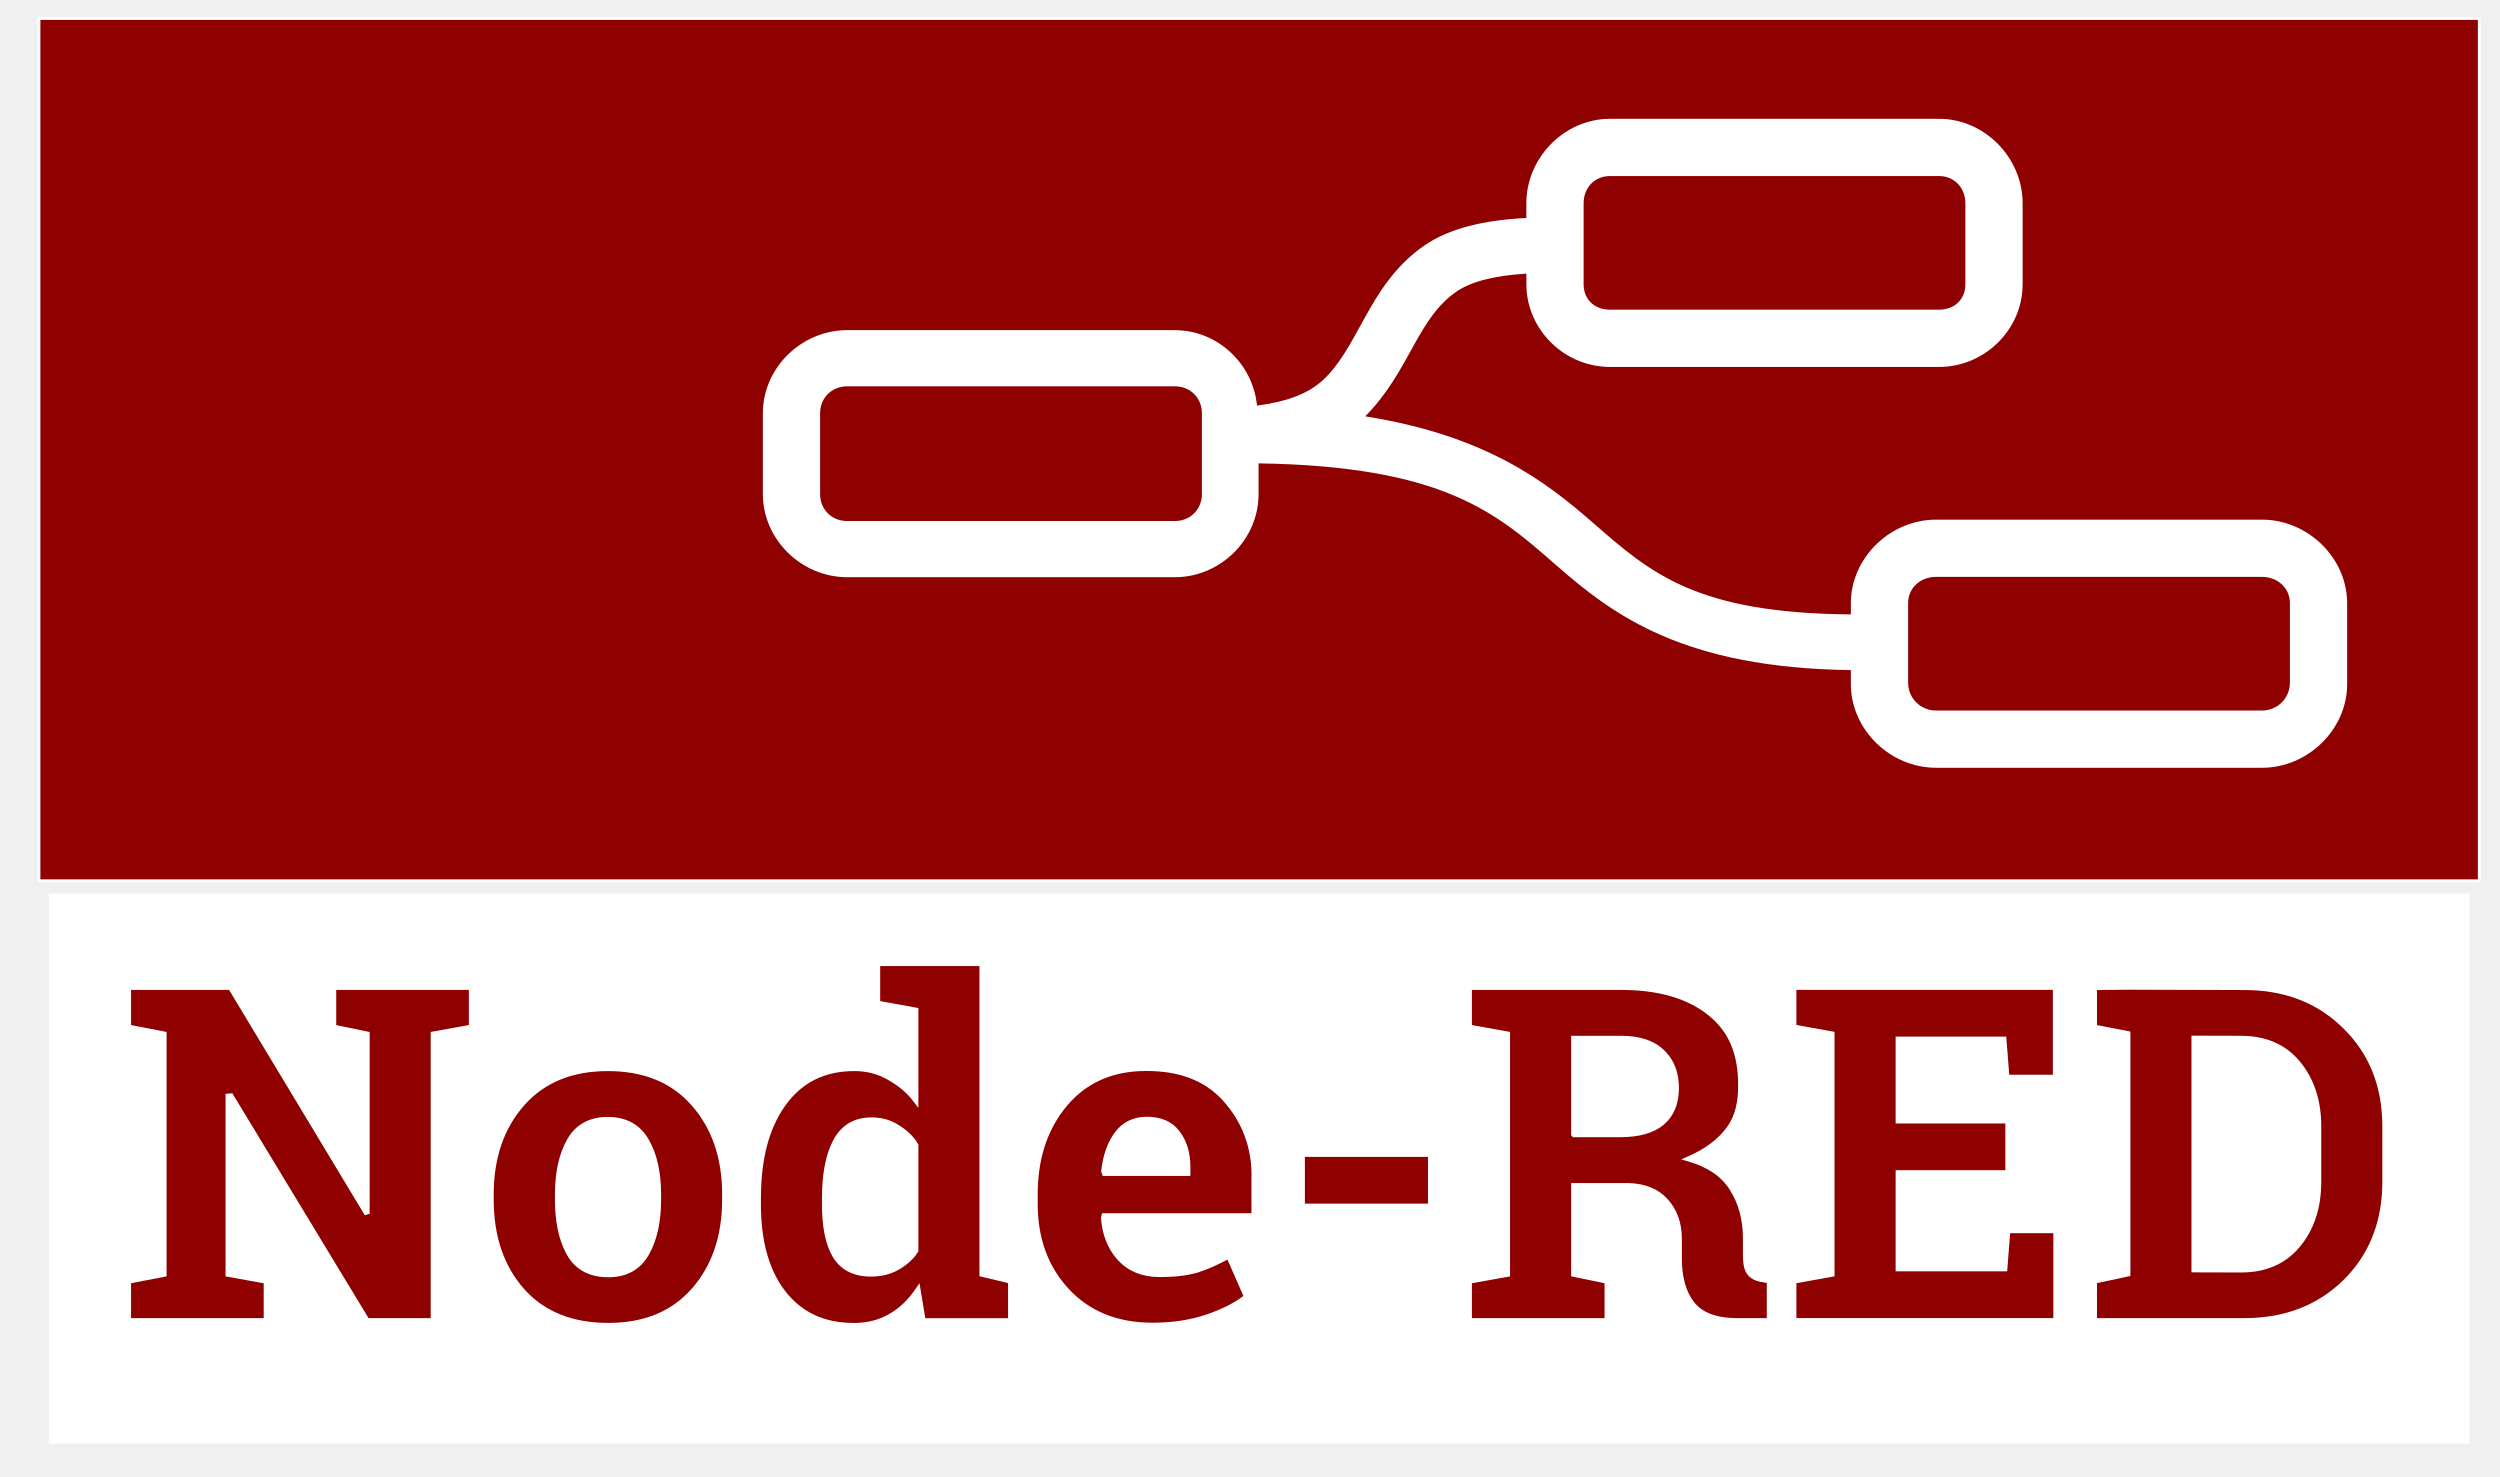
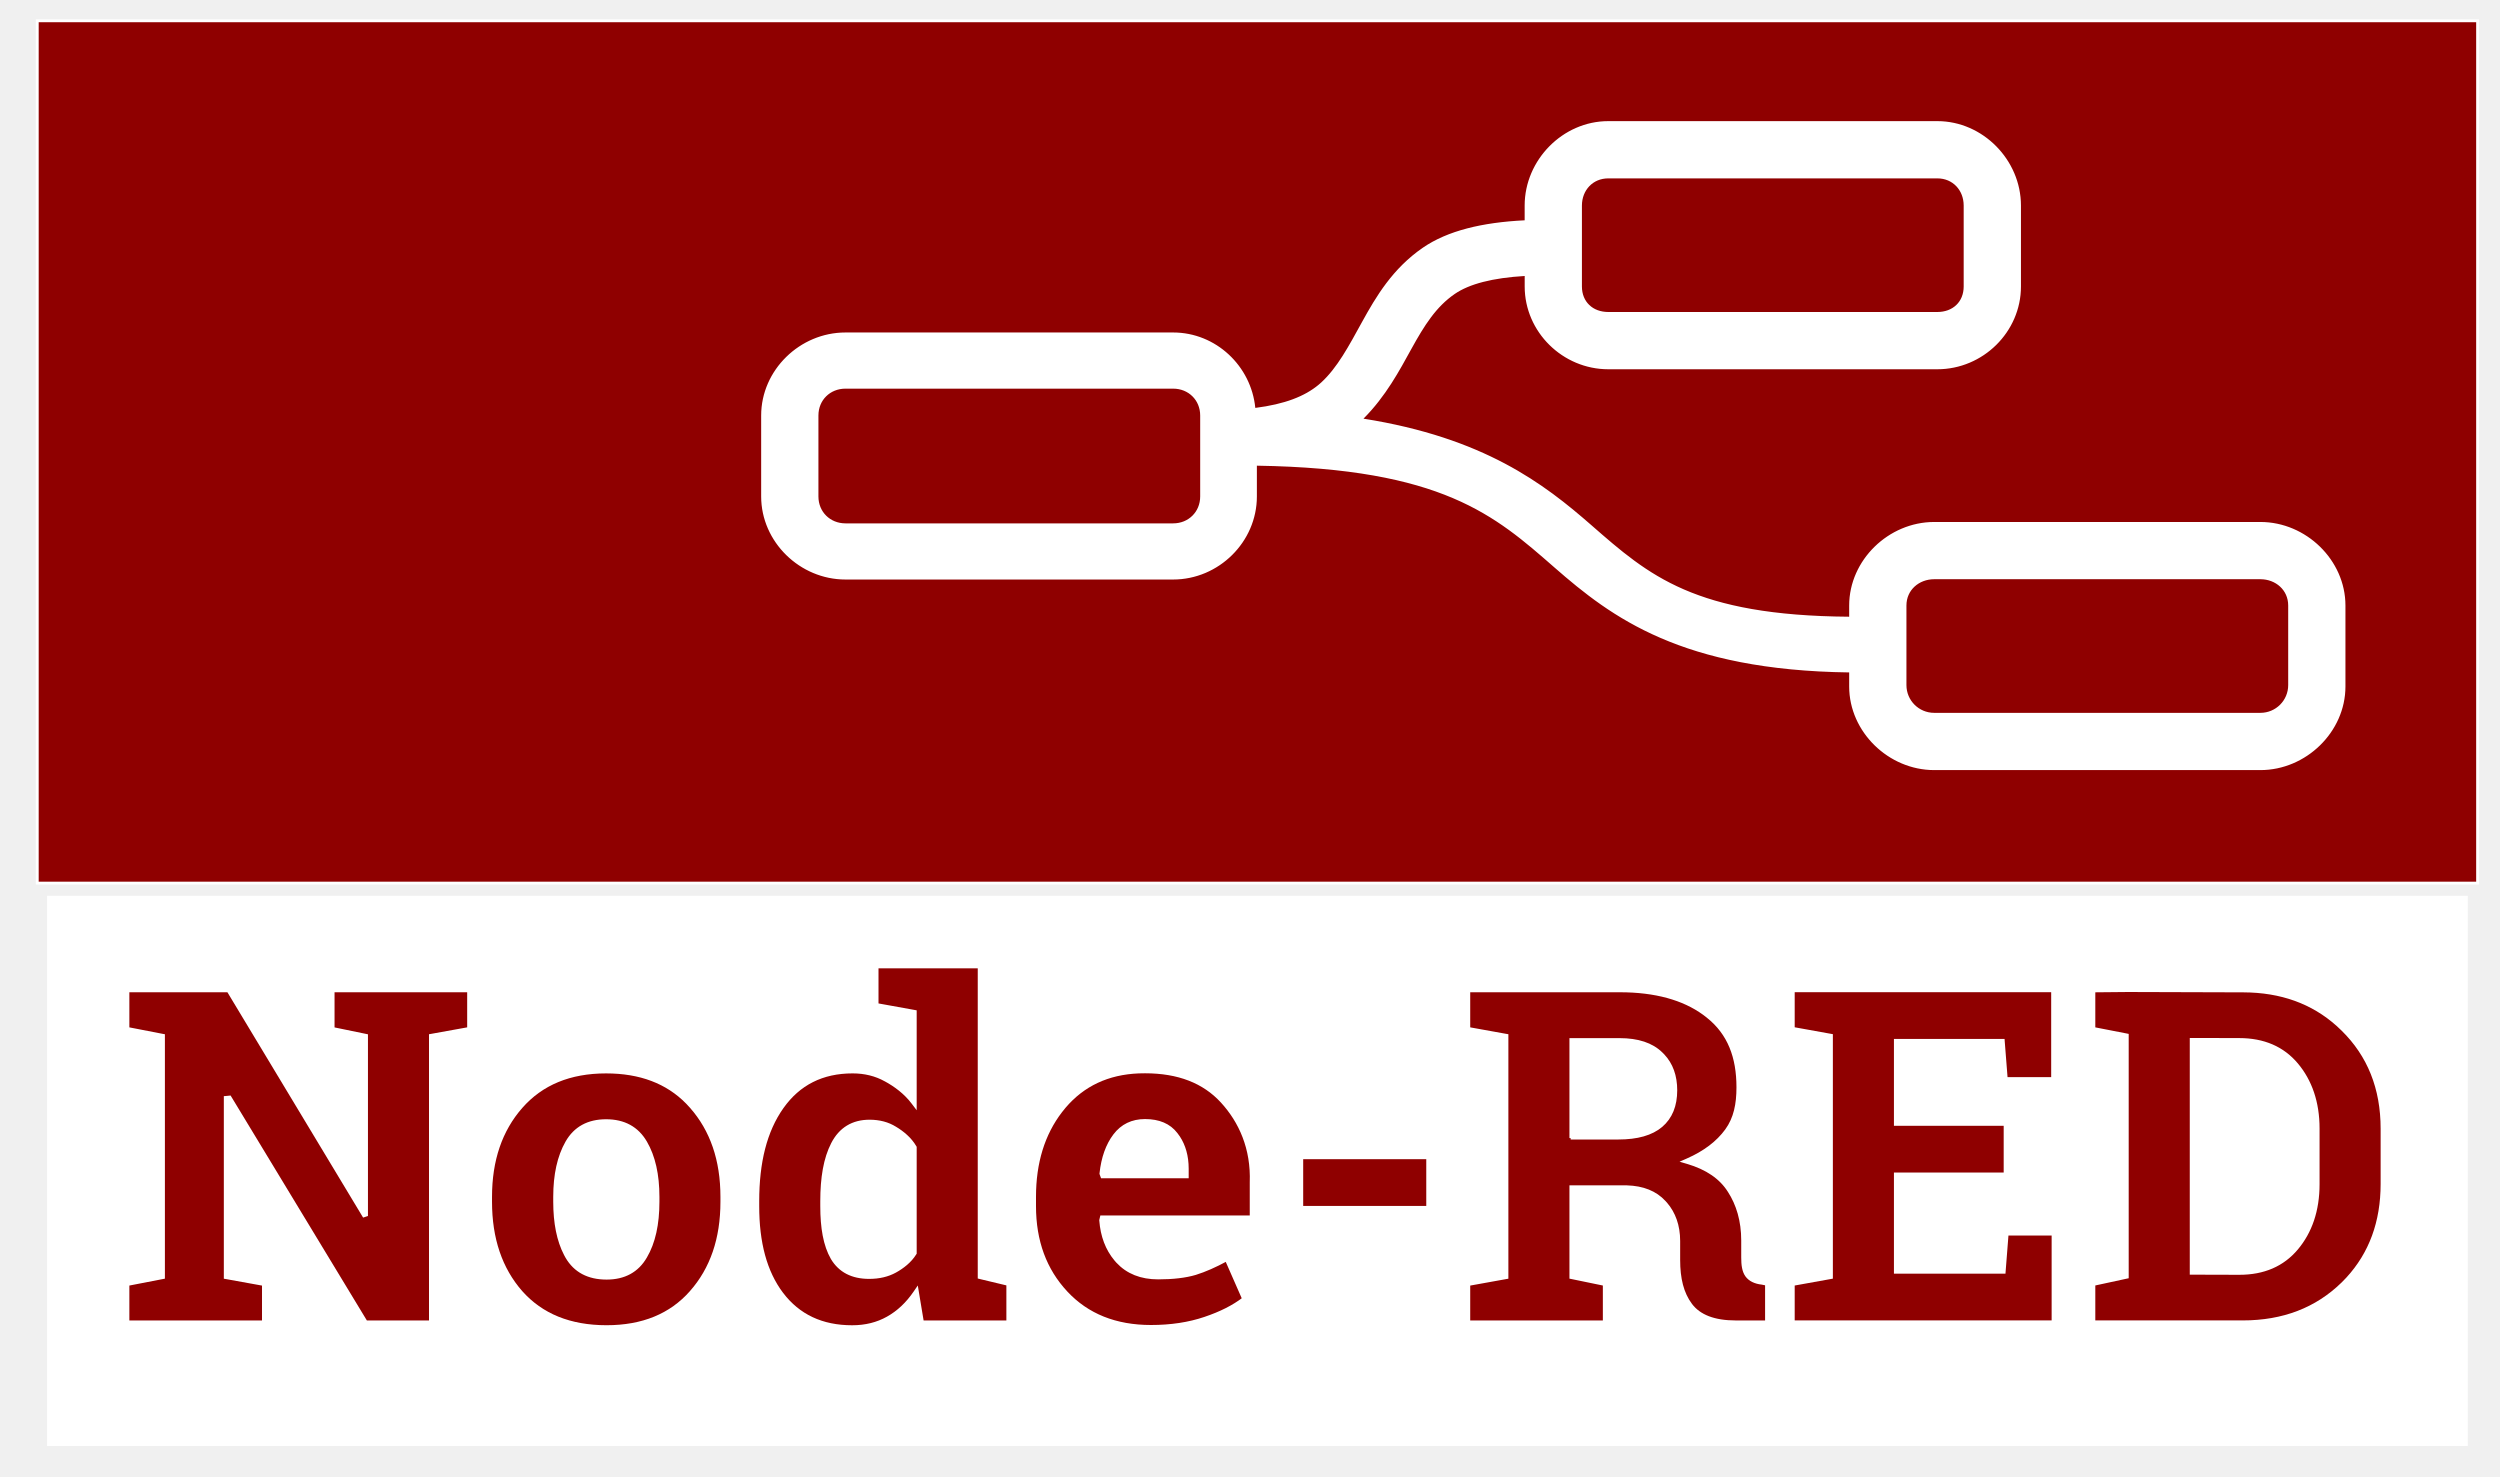
<svg xmlns="http://www.w3.org/2000/svg" width="171" height="101" viewBox="0 0 171 101" fill="none">
-   <path d="M169.584 1.263V60.247H2.664V1.263H169.584Z" fill="#8F0000" stroke="white" stroke-width="0.196" />
-   <path d="M167.761 62.268H4.487V97.594H167.761V62.268Z" fill="white" stroke="white" stroke-width="2.305" />
-   <path d="M132.414 39.068C131.175 39.068 130.124 39.964 130.124 41.259V46.701C130.124 47.969 131.147 48.991 132.414 48.991H154.729C155.996 48.991 157.02 47.969 157.02 46.701V41.259C157.02 39.964 155.968 39.068 154.729 39.068H132.414ZM57.946 26.033C56.682 26.033 55.705 26.99 55.704 28.261V33.8C55.704 35.07 56.681 36.03 57.946 36.03H80.359C81.623 36.03 82.6 35.07 82.6 33.8V28.261C82.6 26.99 81.622 26.033 80.359 26.033H57.946ZM110.119 11.651C108.836 11.652 107.928 12.648 107.928 13.899V19.439C107.928 20.061 108.152 20.602 108.555 20.987C108.956 21.371 109.507 21.573 110.119 21.573H132.631C133.243 21.573 133.795 21.371 134.196 20.987C134.598 20.602 134.822 20.061 134.823 19.439V13.899C134.822 12.648 133.914 11.652 132.631 11.651H110.119ZM126.99 45.45L126.604 45.444C120.92 45.369 116.914 44.44 113.853 43.118C110.792 41.796 108.652 40.072 106.703 38.367C104.664 36.584 102.706 34.852 99.65 33.554C96.595 32.256 92.471 31.402 86.092 31.302L85.695 31.295V33.8C85.695 36.693 83.26 39.089 80.359 39.089H57.946C55.041 39.089 52.571 36.689 52.571 33.8V28.261C52.571 25.372 55.041 22.974 57.946 22.974H80.359C83.078 22.974 85.329 25.11 85.589 27.779L85.628 28.18L86.029 28.13C88.093 27.869 89.532 27.311 90.551 26.466L90.749 26.293C91.918 25.221 92.716 23.697 93.635 22.029C94.565 20.342 95.668 18.474 97.668 17.102C99.264 16.006 101.54 15.443 104.422 15.301L104.794 15.282V13.899C104.794 10.998 107.228 8.518 110.119 8.518H132.632C135.524 8.518 137.957 10.998 137.957 13.899V19.439C137.957 22.33 135.534 24.707 132.632 24.707H110.121C107.219 24.707 104.796 22.33 104.796 19.439V18.304L104.381 18.328C102.157 18.46 100.486 18.878 99.401 19.623C98.038 20.558 97.201 21.904 96.317 23.508C95.489 25.009 94.59 26.707 93.101 28.201L92.559 28.744L93.317 28.864C101.454 30.155 105.483 33.237 108.718 36.066C110.681 37.782 112.485 39.365 115.141 40.517C117.797 41.668 121.277 42.377 126.596 42.416L126.99 42.419V41.259C126.991 38.371 129.509 35.936 132.414 35.936H154.729C157.634 35.936 160.152 38.371 160.153 41.259V46.798C160.153 49.687 157.634 52.124 154.729 52.124H132.414C129.509 52.124 126.991 49.686 126.99 46.798V45.45Z" fill="white" stroke="white" stroke-width="0.783" />
-   <path d="M25.186 70.668L25.107 70.652L22.901 70.197V67.614H32.169V70.195L29.639 70.652L29.558 70.666V90.259H25.153L15.869 74.932L15.837 74.879L15.775 74.885L15.612 74.902L15.524 74.909V87.223L15.605 87.237L18.135 87.694V90.259H8.866V87.693L11.218 87.237L11.297 87.222V70.666L11.218 70.652L8.866 70.195V67.614H15.726L24.956 82.941L24.996 83.008L25.071 82.983L25.186 82.945V70.668Z" fill="#8F0000" stroke="white" stroke-width="0.196" />
-   <path d="M41.574 73.165C43.905 73.165 45.748 73.865 47.115 75.258L47.382 75.546C48.786 77.136 49.492 79.188 49.492 81.71V82.04C49.492 84.572 48.786 86.628 47.382 88.217V88.218C45.992 89.793 44.071 90.585 41.605 90.585C39.107 90.585 37.163 89.793 35.763 88.217C34.37 86.628 33.671 84.572 33.671 82.04V81.71C33.671 79.198 34.371 77.152 35.764 75.562C37.165 73.966 39.097 73.165 41.574 73.165ZM41.574 76.497C40.35 76.497 39.447 76.989 38.884 77.974C38.329 78.945 38.055 80.192 38.055 81.71V82.04C38.055 83.5 38.296 84.702 38.784 85.638L38.884 85.822C39.448 86.787 40.362 87.267 41.605 87.267C42.818 87.267 43.715 86.78 44.278 85.805C44.843 84.844 45.122 83.586 45.122 82.039V81.71C45.122 80.192 44.843 78.945 44.278 77.973C43.704 76.989 42.797 76.497 41.574 76.497Z" fill="#8F0000" stroke="white" stroke-width="0.196" />
-   <path d="M62.719 78.31L62.705 78.288C62.38 77.724 61.854 77.294 61.355 76.997H61.353C60.855 76.684 60.268 76.528 59.595 76.528C59.02 76.528 58.519 76.657 58.093 76.916C57.667 77.175 57.323 77.562 57.06 78.072C56.537 79.086 56.32 80.401 56.32 82.008V82.337C56.32 83.828 56.526 85.021 57.03 85.9L57.031 85.901C57.554 86.783 58.405 87.22 59.563 87.22C60.246 87.22 60.843 87.081 61.352 86.8C61.851 86.523 62.378 86.121 62.704 85.589L62.719 85.565V78.31ZM62.719 69.03L62.638 69.016L60.107 68.558V65.979H67.092V87.215L67.167 87.233L69.05 87.684V90.262H63.208L62.876 88.266L62.836 88.025L62.698 88.227C62.172 89.001 61.55 89.586 60.833 89.985C60.128 90.384 59.318 90.588 58.402 90.588C56.338 90.588 54.742 89.833 53.602 88.333H53.601C52.468 86.829 51.948 84.834 51.948 82.337V82.008C51.948 79.342 52.474 77.205 53.619 75.586C54.761 73.971 56.362 73.164 58.434 73.164C59.266 73.164 60.013 73.349 60.677 73.717H60.678C61.349 74.078 62.04 74.593 62.542 75.259L62.719 75.492V69.03Z" fill="#8F0000" stroke="white" stroke-width="0.196" />
-   <path d="M78.436 73.158C80.706 73.158 82.456 73.833 83.698 75.189C84.948 76.552 85.783 78.396 85.697 80.719V83.079H75.457L75.439 83.155L75.407 83.29L75.404 83.304L75.405 83.319C75.485 84.385 75.822 85.28 76.421 85.998L76.545 86.139C77.236 86.884 78.168 87.253 79.331 87.253C80.351 87.253 81.203 87.153 81.885 86.951H81.886C82.536 86.747 83.242 86.435 84.005 86.02L85.171 88.676C84.489 89.201 83.611 89.648 82.531 90.011C81.434 90.384 80.206 90.571 78.845 90.571C76.42 90.571 74.492 89.794 73.049 88.249C71.604 86.7 70.88 84.733 70.88 82.339V81.711C70.88 79.366 71.481 77.416 72.68 75.854L72.927 75.547C74.211 74.04 75.903 73.249 78.01 73.165L78.436 73.158ZM78.436 76.484C77.56 76.484 76.861 76.821 76.35 77.495C75.845 78.161 75.537 79.032 75.421 80.101L75.419 80.124L75.474 80.274L75.497 80.337H81.324V79.782C81.324 78.914 81.11 78.196 80.737 77.631L80.568 77.399C80.095 76.784 79.378 76.484 78.436 76.484Z" fill="#8F0000" stroke="white" stroke-width="0.196" />
-   <path d="M97.771 79.032V82.426H89.156V79.032H97.771Z" fill="#8F0000" stroke="white" stroke-width="0.196" />
-   <path d="M107.564 77.587H107.645V77.686H110.814C112.101 77.686 113.085 77.411 113.748 76.846C114.413 76.279 114.74 75.465 114.74 74.418C114.74 73.437 114.453 72.634 113.872 72.02L113.752 71.9C113.1 71.259 112.141 70.947 110.892 70.947H107.564V77.587ZM103.191 70.665L103.111 70.652L100.58 70.195V67.614H110.892L111.37 67.621C113.721 67.691 115.572 68.28 116.933 69.38V69.381C118.378 70.539 118.988 72.144 118.988 74.214C118.988 75.355 118.801 76.329 118.202 77.153C117.597 77.983 116.708 78.658 115.528 79.176L115.282 79.284L115.539 79.36C116.872 79.752 117.816 80.405 118.386 81.311L118.387 81.312C118.972 82.215 119.314 83.341 119.314 84.694V85.855C119.314 86.358 119.364 86.778 119.581 87.088L119.582 87.089C119.803 87.391 120.162 87.561 120.639 87.615V87.614L120.946 87.676V90.259H118.846C117.366 90.259 116.351 89.861 115.771 89.09C115.182 88.308 114.941 87.292 114.941 86.028V84.725C114.941 83.665 114.619 82.814 114.072 82.178L113.959 82.054C113.352 81.393 112.493 81.051 111.397 81.019H107.564V87.221L107.643 87.237L109.849 87.692V90.259H100.58V87.694L103.111 87.237L103.191 87.223V70.665Z" fill="#8F0000" stroke="white" stroke-width="0.196" />
-   <path d="M125.385 70.66L125.305 70.646L122.775 70.189V67.608H140.514V73.612H137.341L137.143 71.092L137.136 71.001H129.759V76.746H137.265V80.14H129.759V86.863H137.199L137.206 86.773L137.403 84.253H140.546V90.254H122.775V87.689L125.305 87.233L125.385 87.218V70.66Z" fill="#8F0000" stroke="white" stroke-width="0.196" />
-   <path d="M149.994 86.931H150.091L153.281 86.94C154.948 86.944 156.263 86.375 157.215 85.242C158.163 84.113 158.676 82.648 158.676 80.84V77.028C158.676 75.241 158.163 73.772 157.215 72.644C156.263 71.51 154.948 70.946 153.282 70.946L150.092 70.937H149.994V86.931ZM145.621 70.641L145.542 70.625L143.336 70.195V67.62L145.672 67.597L153.516 67.621H153.563C156.139 67.631 158.286 68.401 160.009 69.946L160.35 70.267C162.139 72.025 163.049 74.276 163.049 77.044V80.825C163.049 83.43 162.249 85.591 160.675 87.299L160.35 87.634C158.561 89.382 156.286 90.257 153.516 90.257H143.336V87.689L145.543 87.211L145.621 87.195V70.641Z" fill="#8F0000" stroke="white" stroke-width="0.196" />
+   <path d="M169.468 1.422V60.405H2.548V1.422H169.468Z" fill="#8F0000" stroke="white" stroke-width="0.196" />
+   <path d="M167.646 62.426H4.371V97.752H167.646V62.426Z" fill="white" stroke="white" stroke-width="2.305" />
+   <path d="M132.299 39.227C131.06 39.227 130.009 40.123 130.009 41.418V46.86C130.009 48.128 131.031 49.15 132.299 49.15H154.613C155.88 49.15 156.904 48.128 156.904 46.86V41.418C156.904 40.123 155.852 39.227 154.613 39.227H132.299ZM57.83 26.192C56.566 26.192 55.589 27.149 55.589 28.42V33.959C55.589 35.229 56.566 36.189 57.83 36.19H80.243C81.507 36.19 82.484 35.229 82.484 33.959V28.42C82.484 27.149 81.507 26.192 80.243 26.192H57.83ZM110.004 11.81C108.721 11.811 107.812 12.807 107.812 14.059V19.598C107.812 20.22 108.036 20.762 108.439 21.146C108.84 21.53 109.392 21.732 110.004 21.732H132.515C133.128 21.732 133.679 21.53 134.08 21.146C134.483 20.762 134.707 20.22 134.707 19.598V14.059C134.707 12.807 133.799 11.811 132.515 11.81H110.004ZM126.875 45.609L126.488 45.603C120.804 45.528 116.798 44.599 113.737 43.277C110.676 41.955 108.537 40.231 106.588 38.526C104.548 36.743 102.59 35.011 99.534 33.713C96.48 32.416 92.356 31.561 85.976 31.461L85.579 31.454V33.959C85.579 36.852 83.144 39.248 80.243 39.248H57.83C54.925 39.248 52.455 36.848 52.455 33.959V28.42C52.455 25.531 54.925 23.133 57.83 23.133H80.243C82.963 23.133 85.213 25.27 85.473 27.939L85.513 28.339L85.913 28.289C87.977 28.028 89.416 27.47 90.435 26.625L90.634 26.452C91.803 25.38 92.6 23.856 93.519 22.189C94.45 20.501 95.552 18.634 97.552 17.261C99.149 16.165 101.425 15.602 104.306 15.46L104.678 15.441V14.059C104.679 11.157 107.112 8.677 110.004 8.677H132.516C135.408 8.677 137.841 11.157 137.842 14.059V19.598C137.841 22.489 135.418 24.866 132.516 24.866H110.006C107.104 24.866 104.681 22.489 104.68 19.598V18.463L104.265 18.487C102.041 18.619 100.37 19.038 99.285 19.782C97.923 20.717 97.086 22.063 96.201 23.667C95.373 25.169 94.475 26.866 92.985 28.36L92.443 28.903L93.201 29.023C101.339 30.315 105.368 33.396 108.602 36.225C110.565 37.941 112.37 39.525 115.025 40.676C117.682 41.827 121.162 42.536 126.48 42.575L126.875 42.578V41.418C126.875 38.53 129.393 36.095 132.299 36.095H154.613C157.519 36.095 160.037 38.53 160.037 41.418V46.957C160.037 49.846 157.519 52.283 154.613 52.283H132.299C129.393 52.283 126.875 49.846 126.875 46.957V45.609Z" fill="white" stroke="white" stroke-width="0.783" />
+   <path d="M25.07 70.826L24.991 70.81L22.785 70.355V67.772H32.053V70.353L29.523 70.81L29.442 70.824V90.417H25.038L15.753 75.09L15.721 75.037L15.66 75.043L15.497 75.06L15.408 75.067V87.381L15.489 87.395L18.019 87.852V90.417H8.75V87.851L11.102 87.395L11.181 87.38V70.824L11.102 70.81L8.75 70.353V67.772H15.61L24.84 83.099L24.88 83.166L24.956 83.141L25.07 83.103V70.826Z" fill="#8F0000" stroke="white" stroke-width="0.196" />
+   <path d="M41.458 73.323C43.789 73.323 45.632 74.023 46.999 75.417L47.266 75.705C48.67 77.294 49.376 79.346 49.376 81.868V82.198C49.376 84.731 48.67 86.787 47.266 88.376V88.377C45.876 89.952 43.955 90.743 41.489 90.743C38.991 90.743 37.048 89.951 35.647 88.376C34.255 86.787 33.556 84.73 33.556 82.198V81.868C33.556 79.357 34.255 77.31 35.648 75.721C37.049 74.124 38.982 73.323 41.458 73.323ZM41.458 76.655C40.234 76.655 39.331 77.147 38.768 78.133C38.214 79.104 37.939 80.351 37.939 81.868V82.198C37.939 83.659 38.18 84.861 38.668 85.797L38.768 85.981C39.332 86.946 40.246 87.426 41.489 87.426C42.702 87.426 43.599 86.939 44.162 85.964C44.728 85.003 45.007 83.745 45.007 82.197V81.868C45.007 80.351 44.728 79.103 44.162 78.132C43.588 77.147 42.681 76.655 41.458 76.655Z" fill="#8F0000" stroke="white" stroke-width="0.196" />
+   <path d="M62.603 78.469L62.589 78.446C62.264 77.883 61.738 77.453 61.239 77.155H61.238C60.739 76.842 60.152 76.687 59.479 76.686C58.905 76.686 58.403 76.815 57.977 77.074C57.551 77.334 57.207 77.72 56.944 78.231C56.421 79.244 56.205 80.559 56.205 82.166V82.495C56.205 83.987 56.41 85.179 56.914 86.059L56.915 86.06C57.438 86.941 58.29 87.378 59.448 87.378C60.13 87.378 60.727 87.239 61.236 86.958C61.735 86.682 62.262 86.279 62.588 85.747L62.603 85.724V78.469ZM62.603 69.189L62.522 69.174L59.992 68.717V66.138H66.976V87.373L67.051 87.392L68.934 87.843V90.42H63.092L62.76 88.425L62.72 88.184L62.582 88.386C62.056 89.159 61.434 89.744 60.717 90.144C60.012 90.542 59.202 90.746 58.286 90.746C56.222 90.746 54.626 89.991 53.486 88.491H53.485C52.352 86.987 51.832 84.992 51.832 82.495V82.166C51.832 79.501 52.358 77.364 53.503 75.744C54.645 74.13 56.246 73.322 58.318 73.322C59.15 73.322 59.897 73.507 60.561 73.875H60.562C61.233 74.237 61.925 74.752 62.426 75.417L62.603 75.65V69.189Z" fill="#8F0000" stroke="white" stroke-width="0.196" />
+   <path d="M78.321 73.315C80.59 73.315 82.34 73.991 83.582 75.347C84.832 76.71 85.667 78.553 85.581 80.877V83.236H75.341L75.323 83.312L75.291 83.447L75.288 83.462L75.289 83.477C75.369 84.543 75.706 85.438 76.305 86.155L76.429 86.297C77.12 87.042 78.052 87.411 79.215 87.411C80.235 87.411 81.087 87.311 81.769 87.108H81.77C82.42 86.905 83.126 86.593 83.889 86.178L85.055 88.834C84.374 89.359 83.495 89.806 82.415 90.169C81.319 90.541 80.09 90.728 78.729 90.728C76.304 90.728 74.376 89.952 72.933 88.406C71.488 86.858 70.764 84.891 70.764 82.497V81.869C70.764 79.524 71.365 77.574 72.564 76.012L72.811 75.705C74.096 74.198 75.787 73.407 77.894 73.322L78.321 73.315ZM78.321 76.642C77.444 76.642 76.746 76.978 76.235 77.652C75.73 78.319 75.421 79.19 75.305 80.259L75.303 80.281L75.358 80.432L75.381 80.495H81.208V79.939C81.208 79.072 80.994 78.354 80.621 77.789L80.452 77.557C79.98 76.942 79.262 76.642 78.321 76.642Z" fill="#8F0000" stroke="white" stroke-width="0.196" />
+   <path d="M97.655 79.19V82.584H89.04V79.19H97.655Z" fill="#8F0000" stroke="white" stroke-width="0.196" />
+   <path d="M107.448 77.745H107.529V77.844H110.698C111.985 77.844 112.97 77.569 113.633 77.004C114.297 76.437 114.624 75.623 114.624 74.576C114.624 73.595 114.337 72.792 113.757 72.178L113.636 72.058C112.984 71.417 112.025 71.106 110.776 71.106H107.448V77.745ZM103.075 70.823L102.995 70.81L100.465 70.353V67.772H110.776L111.254 67.779C113.605 67.849 115.456 68.438 116.817 69.538V69.539C118.263 70.697 118.872 72.302 118.872 74.372C118.872 75.513 118.685 76.487 118.086 77.311C117.481 78.141 116.592 78.816 115.412 79.334L115.166 79.442L115.424 79.518C116.756 79.91 117.701 80.563 118.27 81.469L118.271 81.47C118.856 82.373 119.198 83.499 119.198 84.852V86.013C119.198 86.516 119.248 86.936 119.466 87.246L119.467 87.247C119.687 87.549 120.046 87.719 120.523 87.773V87.772L120.83 87.834V90.417H118.73C117.25 90.417 116.235 90.019 115.655 89.248C115.066 88.466 114.825 87.45 114.825 86.186V84.883C114.825 83.823 114.503 82.972 113.956 82.336L113.844 82.212C113.236 81.551 112.377 81.209 111.281 81.177H107.448V87.379L107.527 87.395L109.733 87.85V90.417H100.465V87.852L102.995 87.395L103.075 87.381V70.823Z" fill="#8F0000" stroke="white" stroke-width="0.196" />
+   <path d="M125.27 70.819L125.19 70.805L122.659 70.348V67.767H140.399V73.772H137.225L137.027 71.251L137.021 71.16H129.643V76.905H137.15V80.299H129.643V87.022H137.083L137.09 86.933L137.287 84.412H140.43V90.413H122.659V87.848L125.19 87.392L125.27 87.377V70.819Z" fill="#8F0000" stroke="white" stroke-width="0.196" />
+   <path d="M149.878 87.089H149.975L153.165 87.098C154.832 87.102 156.148 86.533 157.099 85.399C158.047 84.271 158.56 82.806 158.56 80.998V77.186C158.56 75.399 158.047 73.93 157.099 72.802C156.148 71.668 154.832 71.104 153.166 71.103L149.976 71.095H149.878V87.089ZM145.505 70.799L145.426 70.783L143.221 70.353V67.777L145.557 67.755L153.4 67.779H153.447C156.023 67.788 158.17 68.559 159.893 70.103L160.234 70.425C162.023 72.183 162.933 74.434 162.933 77.202V80.982C162.933 83.588 162.133 85.749 160.559 87.457L160.234 87.792C158.445 89.54 156.17 90.415 153.4 90.415H143.221V87.847L145.428 87.369L145.505 87.353V70.799Z" fill="#8F0000" stroke="white" stroke-width="0.196" />
</svg>
